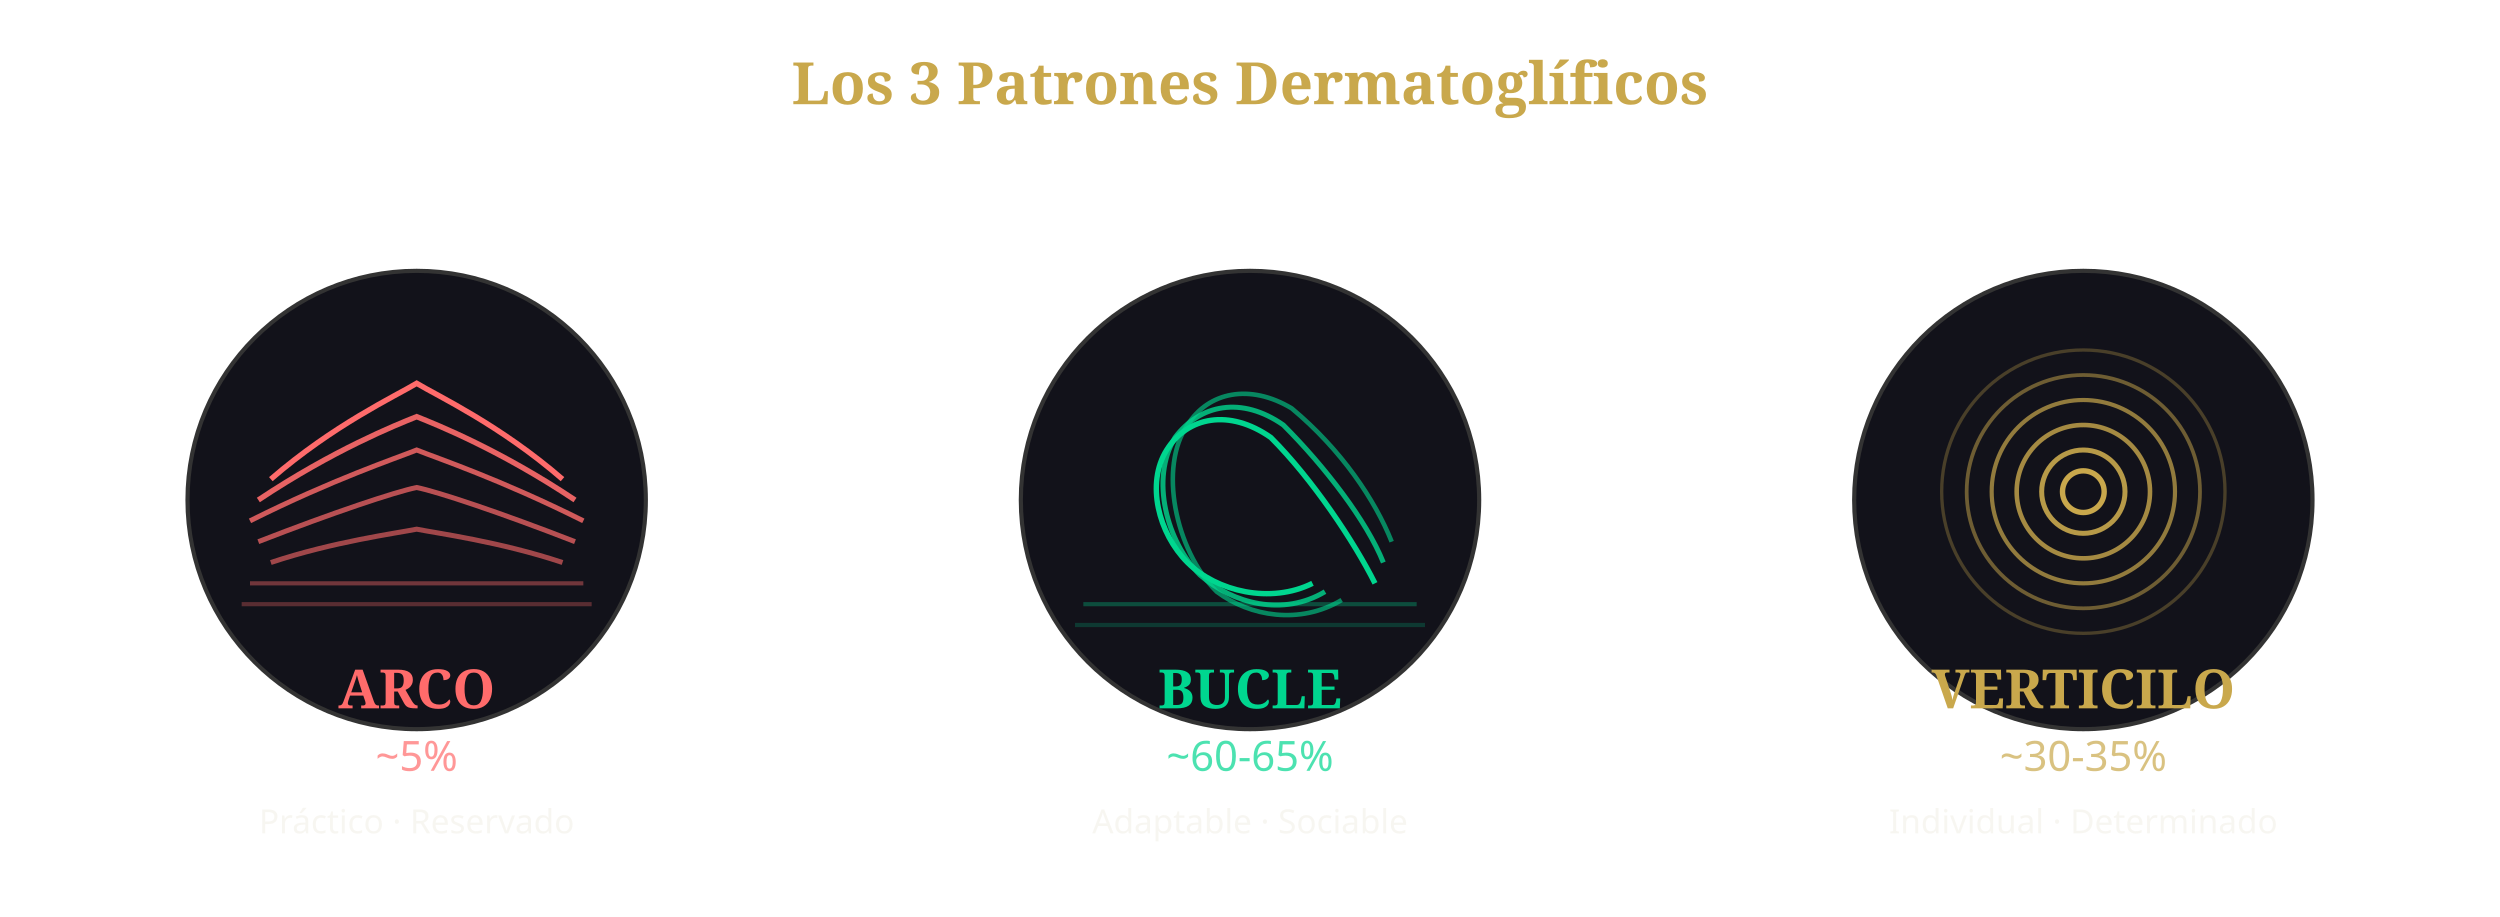
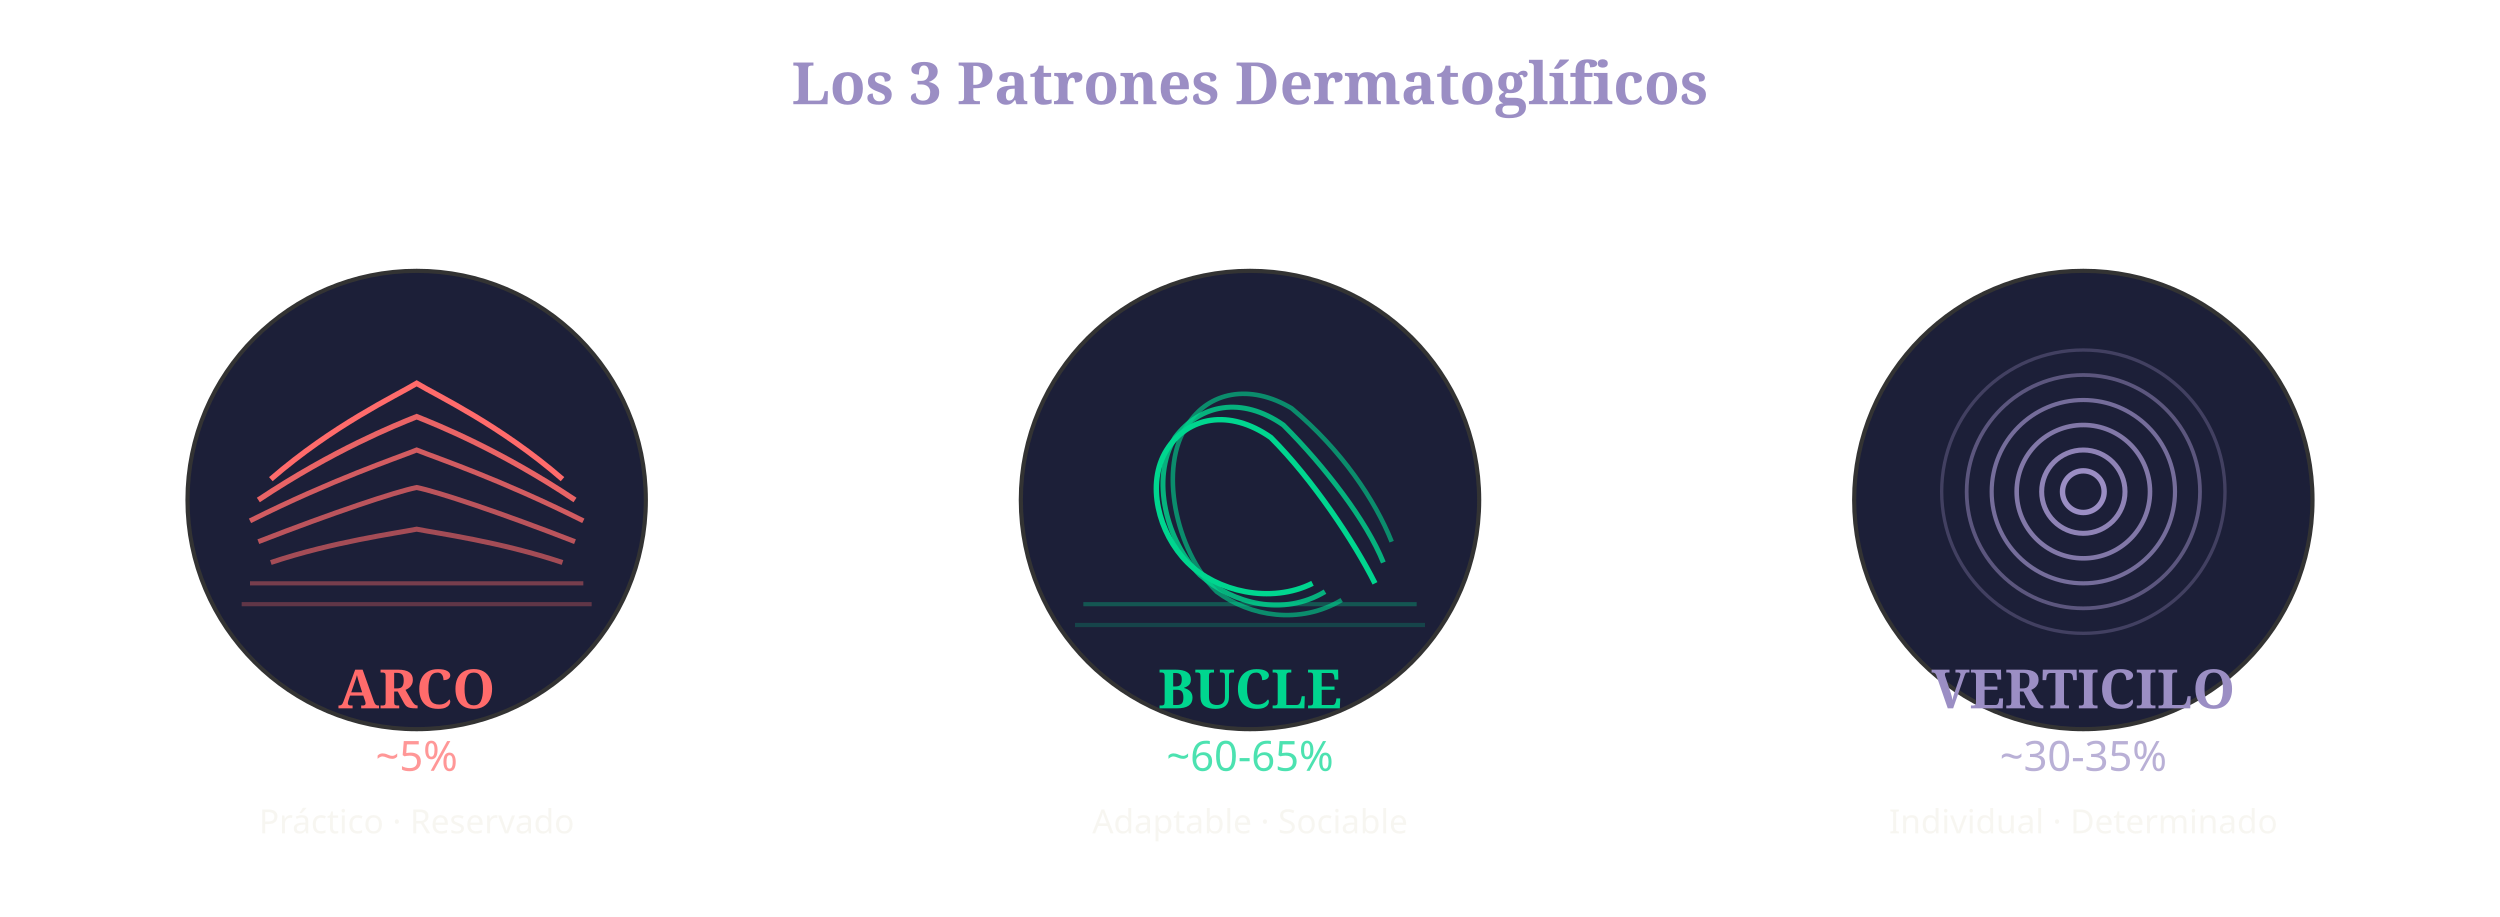
- <svg xmlns="http://www.w3.org/2000/svg" viewBox="0 0 600 220" style="background:#0A0A0F">
-   <text x="300" y="25" fill="#C9A84C" font-size="14" font-family="Georgia" text-anchor="middle" font-weight="bold">Los 3 Patrones Dermatoglíficos</text>
+ <svg xmlns="http://www.w3.org/2000/svg" viewBox="0 0 600 220" style="background:#0C0E1A">
+   <text x="300" y="25" fill="#9B8EC4" font-size="14" font-family="Georgia" text-anchor="middle" font-weight="bold">Los 3 Patrones Dermatoglíficos</text>
  <g transform="translate(100,120)">
-     <circle cx="0" cy="0" r="55" fill="#12121A" stroke="#333" stroke-width="1" />
+     <circle cx="0" cy="0" r="55" fill="#1C1F38" stroke="#333" stroke-width="1" />
    <path d="M-35,15 C-20,10 -5,8 0,7 C5,8 20,10 35,15" fill="none" stroke="#FF6B6B" stroke-width="1.2" opacity="0.6" />
    <path d="M-38,10 C-20,3 -5,-2 0,-3 C5,-2 20,3 38,10" fill="none" stroke="#FF6B6B" stroke-width="1.2" opacity="0.7" />
    <path d="M-40,5 C-20,-5 -5,-10 0,-12 C5,-10 20,-5 40,5" fill="none" stroke="#FF6B6B" stroke-width="1.2" opacity="0.8" />
    <path d="M-38,0 C-20,-12 -5,-18 0,-20 C5,-18 20,-12 38,0" fill="none" stroke="#FF6B6B" stroke-width="1.3" opacity="0.9" />
    <path d="M-35,-5 C-20,-18 -5,-25 0,-28 C5,-25 20,-18 35,-5" fill="none" stroke="#FF6B6B" stroke-width="1.3" />
    <path d="M-40,20 L40,20" stroke="#FF6B6B" stroke-width="1" opacity="0.4" />
    <path d="M-42,25 L42,25" stroke="#FF6B6B" stroke-width="1" opacity="0.3" />
    <text x="0" y="50" fill="#FF6B6B" font-size="13" font-family="Georgia" text-anchor="middle" font-weight="bold">ARCO</text>
    <text x="0" y="65" fill="#FF6B6B" font-size="10" font-family="sans-serif" text-anchor="middle" opacity="0.7">~5%</text>
    <text x="0" y="80" fill="#F0EDE4" font-size="8" font-family="sans-serif" text-anchor="middle" opacity="0.5">Práctico · Reservado</text>
  </g>
  <g transform="translate(300,120)">
-     <circle cx="0" cy="0" r="55" fill="#12121A" stroke="#333" stroke-width="1" />
+     <circle cx="0" cy="0" r="55" fill="#1C1F38" stroke="#333" stroke-width="1" />
    <path d="M30,20 C25,10 15,-5 5,-15 C-5,-22 -15,-20 -20,-12 C-25,-4 -22,8 -15,15 C-8,22 5,25 15,20" fill="none" stroke="#00D68F" stroke-width="1.3" />
    <path d="M32,15 C28,5 18,-8 8,-18 C-2,-25 -12,-23 -18,-15 C-24,-5 -20,10 -12,18 C-4,25 8,28 18,22" fill="none" stroke="#00D68F" stroke-width="1.2" opacity="0.8" />
    <path d="M34,10 C30,0 22,-12 10,-22 C0,-28 -10,-26 -15,-18 C-22,-8 -18,12 -8,22 C0,28 12,30 22,24" fill="none" stroke="#00D68F" stroke-width="1.1" opacity="0.6" />
    <path d="M-40,25 L40,25" stroke="#00D68F" stroke-width="1" opacity="0.3" />
    <path d="M-42,30 L42,30" stroke="#00D68F" stroke-width="1" opacity="0.2" />
    <text x="0" y="50" fill="#00D68F" font-size="13" font-family="Georgia" text-anchor="middle" font-weight="bold">BUCLE</text>
    <text x="0" y="65" fill="#00D68F" font-size="10" font-family="sans-serif" text-anchor="middle" opacity="0.7">~60-65%</text>
    <text x="0" y="80" fill="#F0EDE4" font-size="8" font-family="sans-serif" text-anchor="middle" opacity="0.5">Adaptable · Sociable</text>
  </g>
  <g transform="translate(500,120)">
-     <circle cx="0" cy="0" r="55" fill="#12121A" stroke="#333" stroke-width="1" />
-     <circle cx="0" cy="-2" r="5" fill="none" stroke="#C9A84C" stroke-width="1.3" />
-     <circle cx="0" cy="-2" r="10" fill="none" stroke="#C9A84C" stroke-width="1.2" opacity="0.9" />
-     <circle cx="0" cy="-2" r="16" fill="none" stroke="#C9A84C" stroke-width="1.1" opacity="0.8" />
-     <circle cx="0" cy="-2" r="22" fill="none" stroke="#C9A84C" stroke-width="1" opacity="0.7" />
-     <circle cx="0" cy="-2" r="28" fill="none" stroke="#C9A84C" stroke-width="0.9" opacity="0.5" />
-     <circle cx="0" cy="-2" r="34" fill="none" stroke="#C9A84C" stroke-width="0.8" opacity="0.3" />
-     <text x="0" y="50" fill="#C9A84C" font-size="13" font-family="Georgia" text-anchor="middle" font-weight="bold">VERTICILO</text>
-     <text x="0" y="65" fill="#C9A84C" font-size="10" font-family="sans-serif" text-anchor="middle" opacity="0.7">~30-35%</text>
+     <circle cx="0" cy="0" r="55" fill="#1C1F38" stroke="#333" stroke-width="1" />
+     <circle cx="0" cy="-2" r="5" fill="none" stroke="#9B8EC4" stroke-width="1.3" />
+     <circle cx="0" cy="-2" r="10" fill="none" stroke="#9B8EC4" stroke-width="1.2" opacity="0.9" />
+     <circle cx="0" cy="-2" r="16" fill="none" stroke="#9B8EC4" stroke-width="1.1" opacity="0.8" />
+     <circle cx="0" cy="-2" r="22" fill="none" stroke="#9B8EC4" stroke-width="1" opacity="0.7" />
+     <circle cx="0" cy="-2" r="28" fill="none" stroke="#9B8EC4" stroke-width="0.9" opacity="0.5" />
+     <circle cx="0" cy="-2" r="34" fill="none" stroke="#9B8EC4" stroke-width="0.8" opacity="0.3" />
+     <text x="0" y="50" fill="#9B8EC4" font-size="13" font-family="Georgia" text-anchor="middle" font-weight="bold">VERTICILO</text>
+     <text x="0" y="65" fill="#9B8EC4" font-size="10" font-family="sans-serif" text-anchor="middle" opacity="0.7">~30-35%</text>
    <text x="0" y="80" fill="#F0EDE4" font-size="8" font-family="sans-serif" text-anchor="middle" opacity="0.5">Individual · Determinado</text>
  </g>
</svg>
